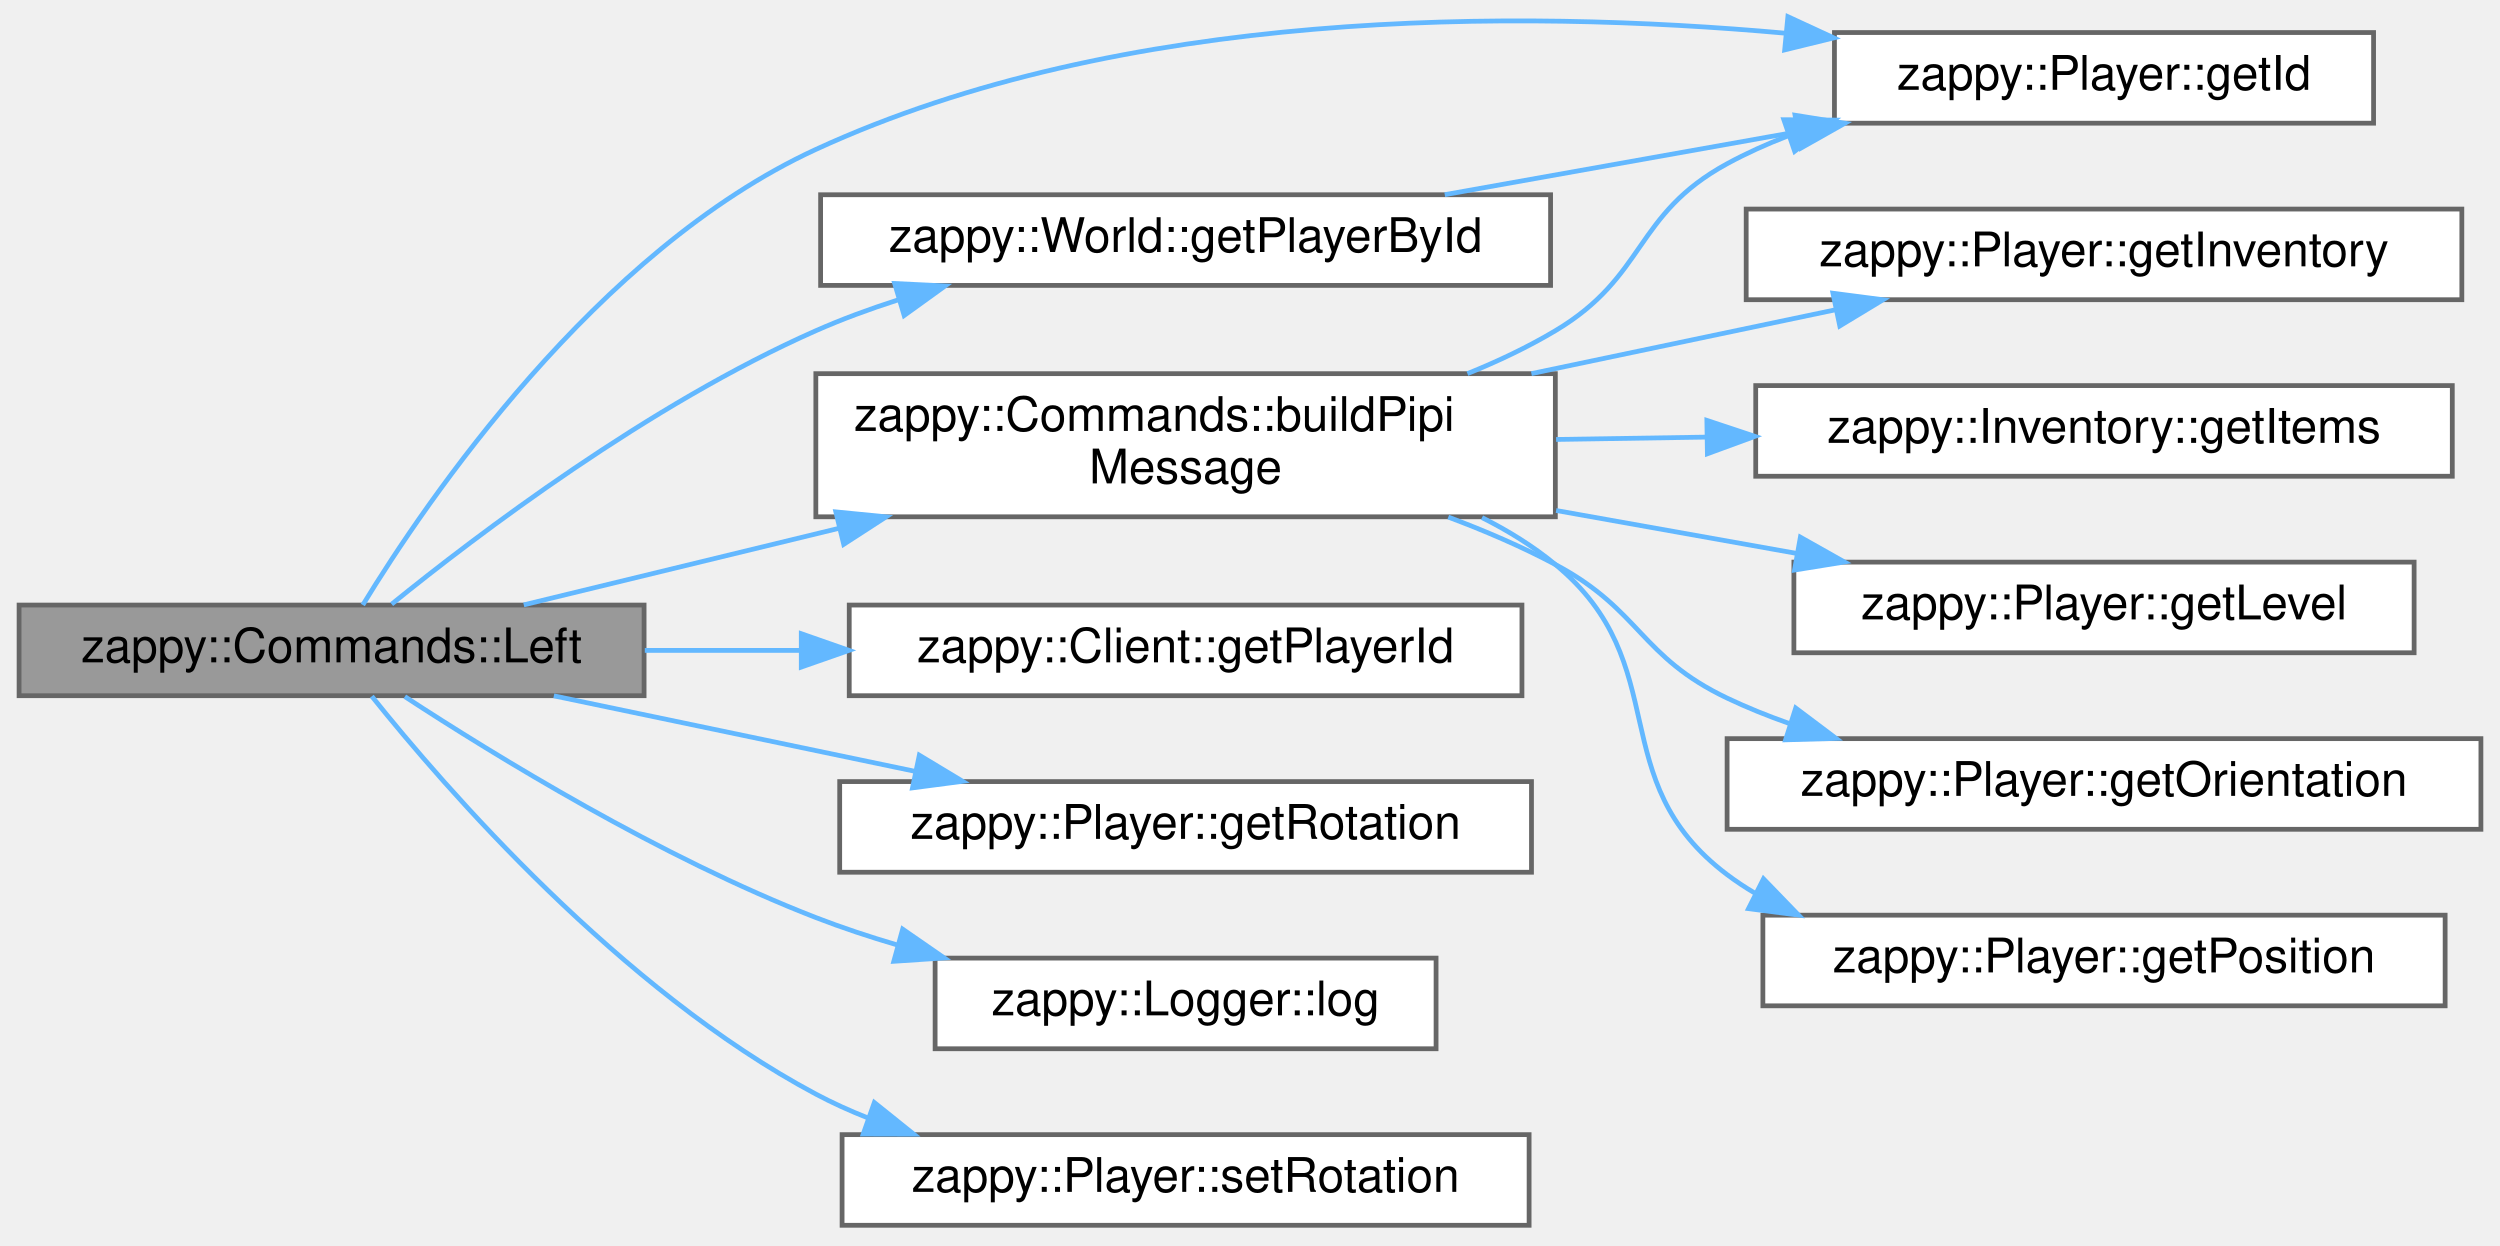
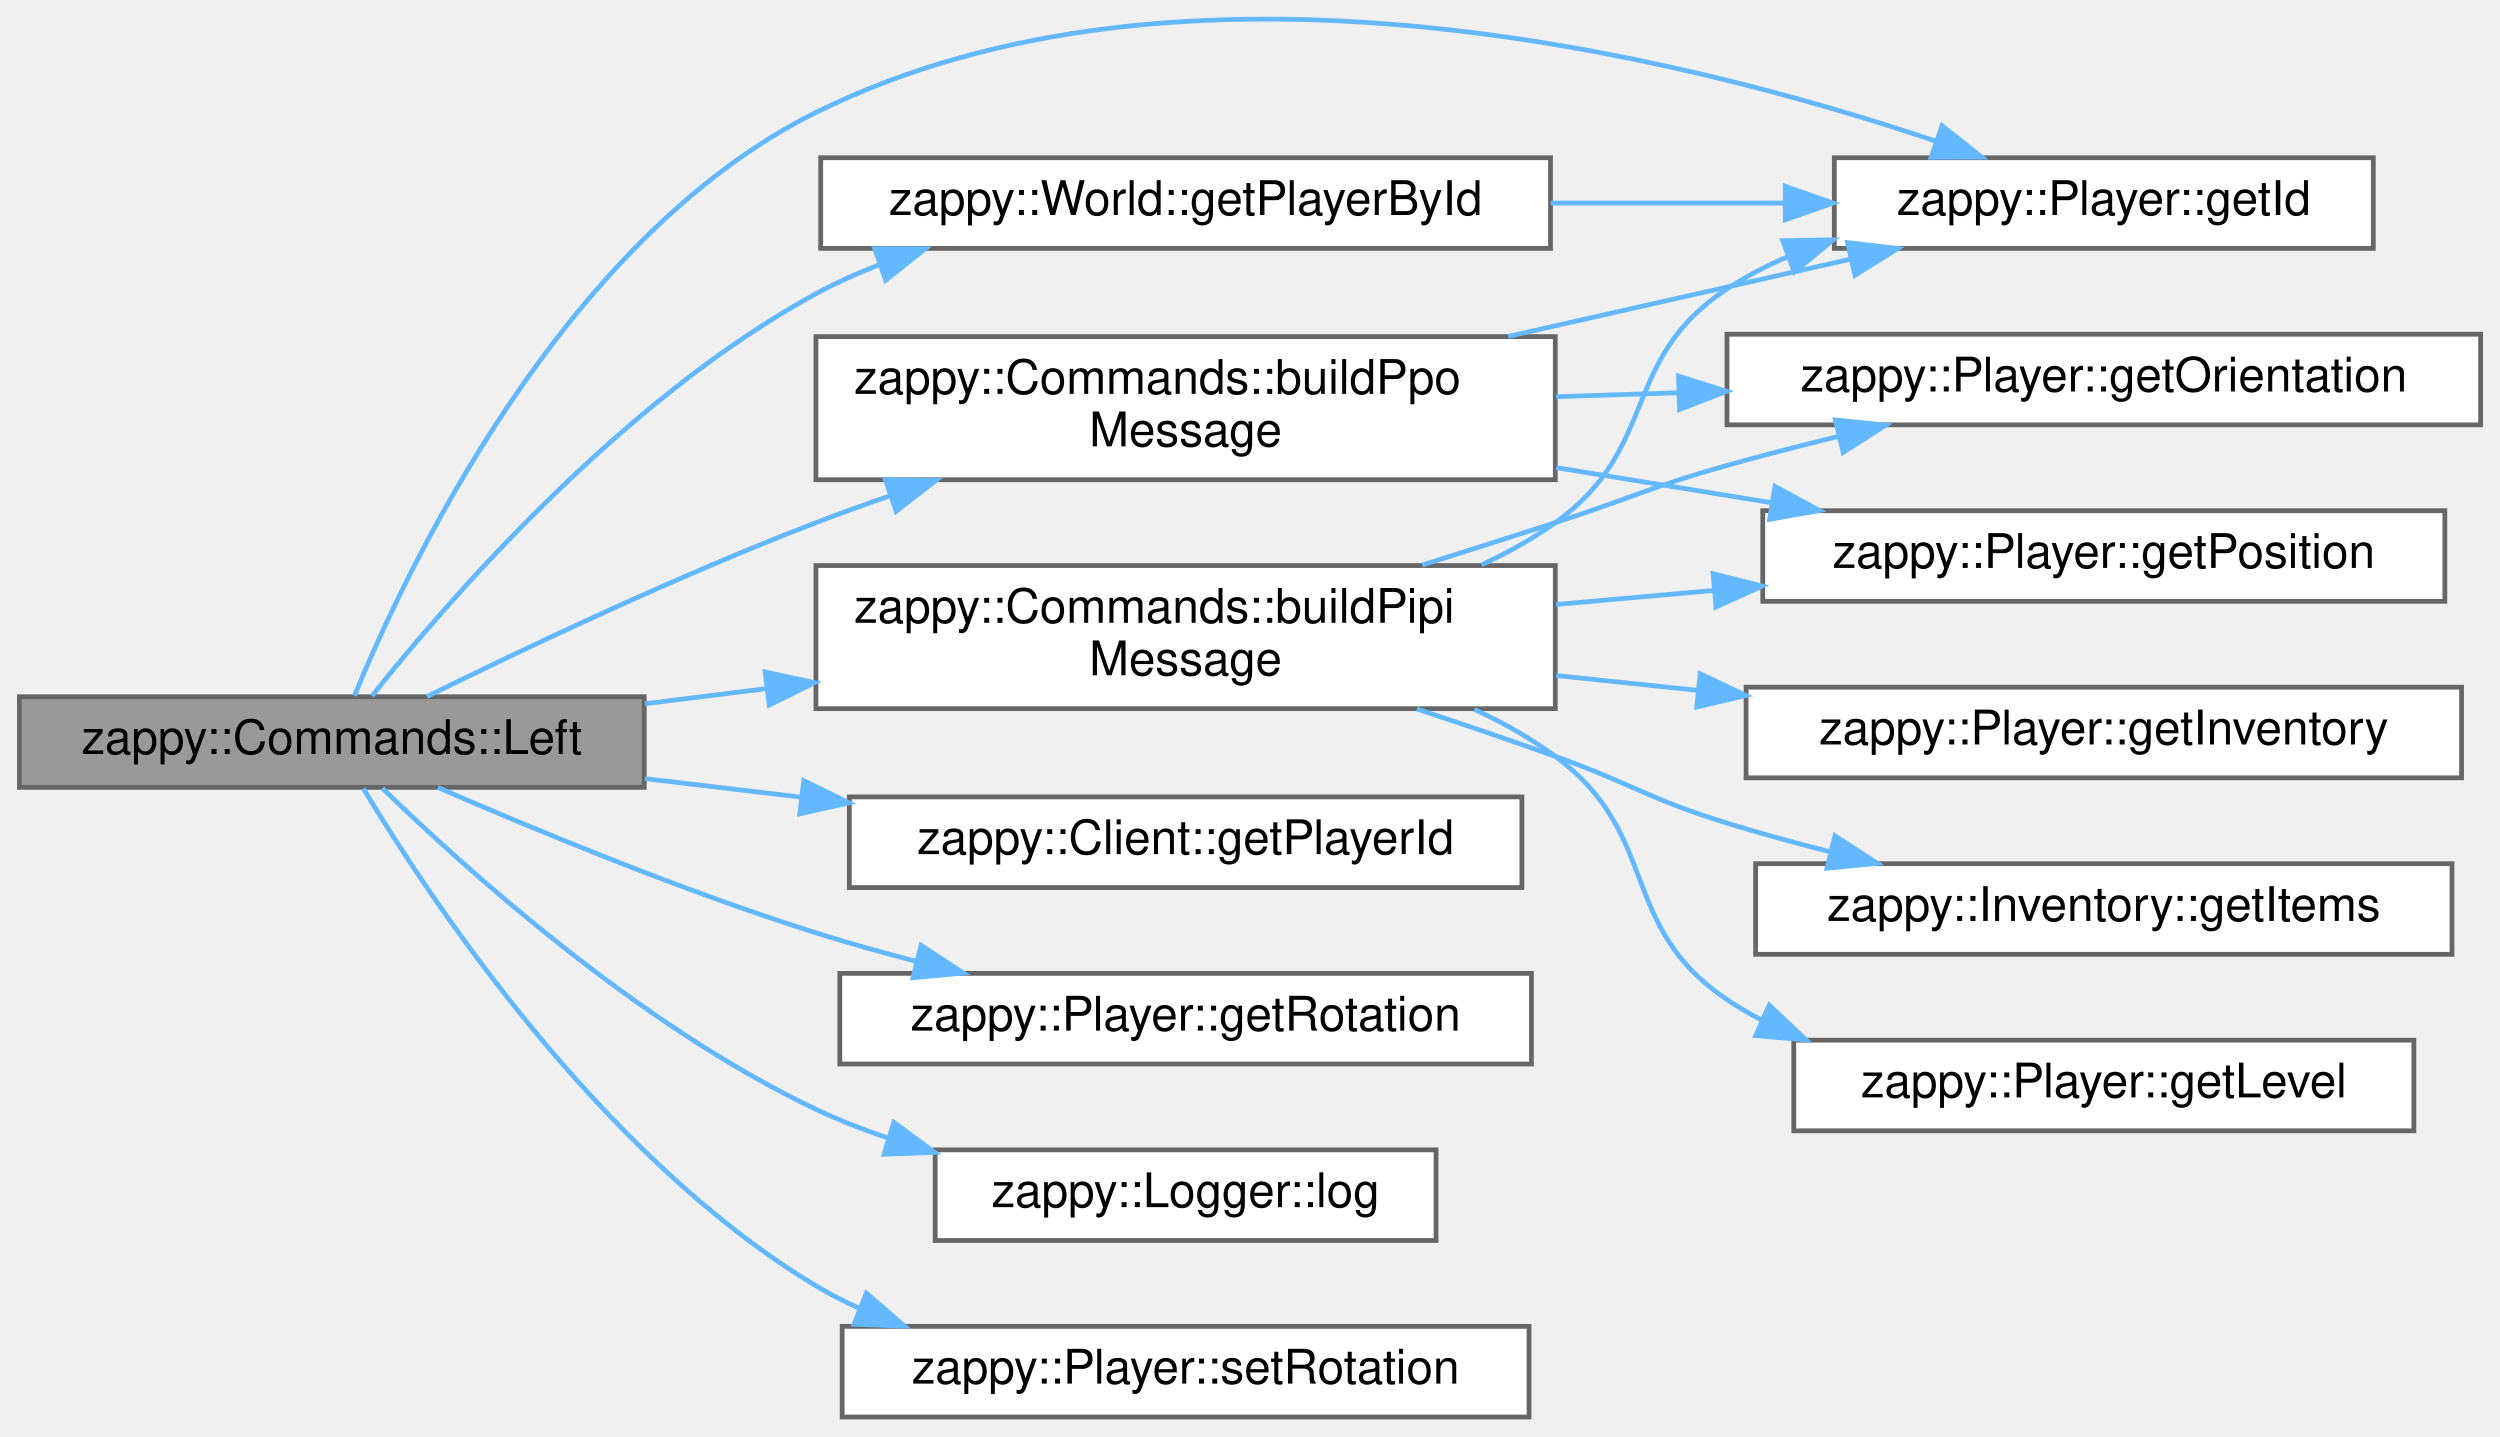
- <svg xmlns="http://www.w3.org/2000/svg" xmlns:xlink="http://www.w3.org/1999/xlink" width="524pt" height="261pt" viewBox="0.00 0.00 524.00 260.64">
-   <g id="graph0" class="graph" transform="scale(1 1) rotate(0) translate(4 256.64)">
+ <svg xmlns="http://www.w3.org/2000/svg" xmlns:xlink="http://www.w3.org/1999/xlink" width="524pt" height="301pt" viewBox="0.00 0.00 524.00 301.07">
+   <g id="graph0" class="graph" transform="scale(1 1) rotate(0) translate(4 297.07)">
    <g id="Node000001" class="node">
      <g id="a_Node000001">
        <a xlink:title="Turns the player 90° to the left.">
-           <polygon fill="#999999" stroke="#666666" points="131,-130 0,-130 0,-111 131,-111 131,-130" />
-           <text text-anchor="middle" x="65.5" y="-118" font-family="Helvetica,sans-Serif" font-size="10.00">zappy::Commands::Left</text>
+           <polygon fill="#999999" stroke="#666666" points="131,-151 0,-151 0,-132 131,-132 131,-151" />
+           <text text-anchor="middle" x="65.5" y="-139" font-family="Helvetica,sans-Serif" font-size="10.00">zappy::Commands::Left</text>
        </a>
      </g>
    </g>
    <g id="Node000002" class="node">
      <g id="a_Node000002">
        <a xlink:href="classzappy_1_1Commands.html#ab80dd4d34e9f778e13d3ddba78134a15" target="_top" xlink:title="Builds a passive &quot;pipi&quot; snapshot line (position, orientation, level, inventory) for one player.">
          <polygon fill="white" stroke="#666666" points="322,-178.5 167,-178.5 167,-148.5 322,-148.5 322,-178.5" />
          <text text-anchor="start" x="175" y="-166.5" font-family="Helvetica,sans-Serif" font-size="10.00">zappy::Commands::buildPipi</text>
          <text text-anchor="middle" x="244.5" y="-155.5" font-family="Helvetica,sans-Serif" font-size="10.00">Message</text>
        </a>
      </g>
    </g>
    <g id="edge1_Node000001_Node000002" class="edge">
      <g id="a_edge1_Node000001_Node000002">
        <a xlink:title=" ">
-           <path fill="none" stroke="#63b8ff" d="M105.78,-130.04C125.21,-134.76 149.28,-140.61 171.84,-146.09" />
-           <polygon fill="#63b8ff" stroke="#63b8ff" points="171.19,-149.53 181.73,-148.49 172.84,-142.73 171.19,-149.53" />
+           <path fill="none" stroke="#63b8ff" d="M131.15,-149.54C139.46,-150.57 148.06,-151.64 156.65,-152.71" />
+           <polygon fill="#63b8ff" stroke="#63b8ff" points="156.35,-156.19 166.7,-153.95 157.21,-149.25 156.35,-156.19" />
        </a>
      </g>
    </g>
    <g id="Node000003" class="node">
      <g id="a_Node000003">
        <a xlink:href="classzappy_1_1Player.html#a33f33f30fdbf95af468119bc63bd7caa" target="_top" xlink:title="This player's stable logical id (its GUI player number).">
-           <polygon fill="white" stroke="#666666" points="493.5,-250 380.5,-250 380.5,-231 493.5,-231 493.5,-250" />
-           <text text-anchor="middle" x="437" y="-238" font-family="Helvetica,sans-Serif" font-size="10.00">zappy::Player::getId</text>
-         </a>
-       </g>
-     </g>
-     <g id="edge8_Node000001_Node000003" class="edge">
-       <g id="a_edge8_Node000001_Node000003">
-         <a xlink:title=" ">
-           <path fill="none" stroke="#63b8ff" d="M72.04,-130.02C85.25,-151.66 120.93,-204.29 167,-225.5 231.3,-255.1 313.58,-254.95 370.11,-249.87" />
-           <polygon fill="#63b8ff" stroke="#63b8ff" points="370.74,-253.33 380.36,-248.88 370.07,-246.36 370.74,-253.33" />
+           <polygon fill="white" stroke="#666666" points="493.5,-264 380.5,-264 380.5,-245 493.5,-245 493.5,-264" />
+           <text text-anchor="middle" x="437" y="-252" font-family="Helvetica,sans-Serif" font-size="10.00">zappy::Player::getId</text>
+         </a>
+       </g>
+     </g>
+     <g id="edge12_Node000001_Node000003" class="edge">
+       <g id="a_edge12_Node000001_Node000003">
+         <a xlink:title=" ">
+           <path fill="none" stroke="#63b8ff" d="M70.26,-151.25C80.84,-177.06 113.58,-247.03 167,-273.5 243.85,-311.58 348.46,-285.43 401.75,-267.48" />
+           <polygon fill="#63b8ff" stroke="#63b8ff" points="403.1,-270.71 411.39,-264.13 400.8,-264.1 403.1,-270.71" />
        </a>
      </g>
    </g>
    <g id="Node000009" class="node">
      <g id="a_Node000009">
-         <a xlink:href="classzappy_1_1World.html#a43fb08ea54d522c20d2c27ed281297f4" target="_top" xlink:title="Looks up a player by its logical id, or nullptr if none matches.">
-           <polygon fill="white" stroke="#666666" points="321,-216 168,-216 168,-197 321,-197 321,-216" />
-           <text text-anchor="middle" x="244.5" y="-204" font-family="Helvetica,sans-Serif" font-size="10.00">zappy::World::getPlayerById</text>
-         </a>
-       </g>
-     </g>
-     <g id="edge9_Node000001_Node000009" class="edge">
-       <g id="a_edge9_Node000001_Node000009">
-         <a xlink:title=" ">
-           <path fill="none" stroke="#63b8ff" d="M78.09,-130.19C96.02,-144.73 132.09,-172.09 167,-187.5 172.45,-189.91 178.27,-192.05 184.16,-193.94" />
-           <polygon fill="#63b8ff" stroke="#63b8ff" points="183.52,-197.4 194.1,-196.89 185.51,-190.69 183.52,-197.4" />
+         <a xlink:href="classzappy_1_1Commands.html#aaf731a65205404334d3f8bf78981cb3c" target="_top" xlink:title="Builds a &quot;ppo&quot; broadcast line (position, orientation) for one player.">
+           <polygon fill="white" stroke="#666666" points="322,-226.5 167,-226.5 167,-196.5 322,-196.5 322,-226.5" />
+           <text text-anchor="start" x="175" y="-214.5" font-family="Helvetica,sans-Serif" font-size="10.00">zappy::Commands::buildPpo</text>
+           <text text-anchor="middle" x="244.5" y="-203.5" font-family="Helvetica,sans-Serif" font-size="10.00">Message</text>
+         </a>
+       </g>
+     </g>
+     <g id="edge8_Node000001_Node000009" class="edge">
+       <g id="a_edge8_Node000001_Node000009">
+         <a xlink:title=" ">
+           <path fill="none" stroke="#63b8ff" d="M85.46,-151.04C105.44,-160.9 137.98,-176.36 167,-187.5 172.04,-189.43 177.3,-191.33 182.61,-193.16" />
+           <polygon fill="#63b8ff" stroke="#63b8ff" points="181.57,-196.51 192.17,-196.37 183.8,-189.87 181.57,-196.51" />
        </a>
      </g>
    </g>
    <g id="Node000010" class="node">
      <g id="a_Node000010">
+         <a xlink:href="classzappy_1_1World.html#a43fb08ea54d522c20d2c27ed281297f4" target="_top" xlink:title="Looks up a player by its logical id, or nullptr if none matches.">
+           <polygon fill="white" stroke="#666666" points="321,-264 168,-264 168,-245 321,-245 321,-264" />
+           <text text-anchor="middle" x="244.5" y="-252" font-family="Helvetica,sans-Serif" font-size="10.00">zappy::World::getPlayerById</text>
+         </a>
+       </g>
+     </g>
+     <g id="edge13_Node000001_Node000010" class="edge">
+       <g id="a_edge13_Node000001_Node000010">
+         <a xlink:title=" ">
+           <path fill="none" stroke="#63b8ff" d="M73.93,-151.18C89.18,-170.36 126.07,-213.26 167,-235.5 171.21,-237.79 175.7,-239.81 180.32,-241.59" />
+           <polygon fill="#63b8ff" stroke="#63b8ff" points="179.33,-244.94 189.92,-244.91 181.62,-238.33 179.33,-244.94" />
+         </a>
+       </g>
+     </g>
+     <g id="Node000011" class="node">
+       <g id="a_Node000011">
        <a xlink:href="classzappy_1_1Client.html#ade4edd70698f2497e09f736734d77ab0" target="_top" xlink:title="Returns the logical id of this client's player, or -1 if it has none.">
          <polygon fill="white" stroke="#666666" points="315,-130 174,-130 174,-111 315,-111 315,-130" />
          <text text-anchor="middle" x="244.5" y="-118" font-family="Helvetica,sans-Serif" font-size="10.00">zappy::Client::getPlayerId</text>
        </a>
      </g>
    </g>
-     <g id="edge11_Node000001_Node000010" class="edge">
-       <g id="a_edge11_Node000001_Node000010">
-         <a xlink:title=" ">
-           <path fill="none" stroke="#63b8ff" d="M131.15,-120.5C141.81,-120.5 152.97,-120.5 163.95,-120.5" />
-           <polygon fill="#63b8ff" stroke="#63b8ff" points="163.95,-124 173.95,-120.5 163.95,-117 163.95,-124" />
-         </a>
-       </g>
-     </g>
-     <g id="Node000011" class="node">
-       <g id="a_Node000011">
+     <g id="edge15_Node000001_Node000011" class="edge">
+       <g id="a_edge15_Node000001_Node000011">
+         <a xlink:title=" ">
+           <path fill="none" stroke="#63b8ff" d="M131.15,-133.83C141.81,-132.56 152.97,-131.24 163.95,-129.94" />
+           <polygon fill="#63b8ff" stroke="#63b8ff" points="164.44,-133.41 173.95,-128.75 163.61,-126.45 164.44,-133.41" />
+         </a>
+       </g>
+     </g>
+     <g id="Node000012" class="node">
+       <g id="a_Node000012">
        <a xlink:href="classzappy_1_1Player.html#a90f0e1c135399b478553f45d2eea9af2" target="_top" xlink:title="Current facing, in degrees (see Degrees).">
          <polygon fill="white" stroke="#666666" points="317,-93 172,-93 172,-74 317,-74 317,-93" />
          <text text-anchor="middle" x="244.5" y="-81" font-family="Helvetica,sans-Serif" font-size="10.00">zappy::Player::getRotation</text>
        </a>
      </g>
    </g>
-     <g id="edge12_Node000001_Node000011" class="edge">
-       <g id="a_edge12_Node000001_Node000011">
-         <a xlink:title=" ">
-           <path fill="none" stroke="#63b8ff" d="M112.08,-110.97C135.22,-106.14 163.52,-100.22 187.92,-95.12" />
-           <polygon fill="#63b8ff" stroke="#63b8ff" points="188.69,-98.53 197.77,-93.06 187.26,-91.68 188.69,-98.53" />
-         </a>
-       </g>
-     </g>
-     <g id="Node000012" class="node">
-       <g id="a_Node000012">
+     <g id="edge16_Node000001_Node000012" class="edge">
+       <g id="a_edge16_Node000001_Node000012">
+         <a xlink:title=" ">
+           <path fill="none" stroke="#63b8ff" d="M87.73,-131.98C107.85,-123.23 139.06,-110.3 167,-101.5 173.8,-99.36 181.01,-97.34 188.18,-95.49" />
+           <polygon fill="#63b8ff" stroke="#63b8ff" points="189.04,-98.88 197.89,-93.07 187.34,-92.09 189.04,-98.88" />
+         </a>
+       </g>
+     </g>
+     <g id="Node000013" class="node">
+       <g id="a_Node000013">
        <a xlink:href="classzappy_1_1Logger.html#abab39dcd03894b824e5c7b03462dc483" target="_top" xlink:title="Prints one log line to stdout. Omits the &quot;(...)&quot; group when fields is empty.">
          <polygon fill="white" stroke="#666666" points="297,-56 192,-56 192,-37 297,-37 297,-56" />
          <text text-anchor="middle" x="244.5" y="-44" font-family="Helvetica,sans-Serif" font-size="10.00">zappy::Logger::log</text>
        </a>
      </g>
    </g>
-     <g id="edge13_Node000001_Node000012" class="edge">
-       <g id="a_edge13_Node000001_Node000012">
-         <a xlink:title=" ">
-           <path fill="none" stroke="#63b8ff" d="M80.85,-110.81C99.81,-98.42 134.59,-77.06 167,-64.5 172.46,-62.38 178.24,-60.47 184.08,-58.75" />
-           <polygon fill="#63b8ff" stroke="#63b8ff" points="185.2,-62.07 193.91,-56.04 183.34,-55.33 185.2,-62.07" />
-         </a>
-       </g>
-     </g>
-     <g id="Node000013" class="node">
-       <g id="a_Node000013">
+     <g id="edge17_Node000001_Node000013" class="edge">
+       <g id="a_edge17_Node000001_Node000013">
+         <a xlink:title=" ">
+           <path fill="none" stroke="#63b8ff" d="M76.1,-131.83C92.96,-115.43 129.66,-82.19 167,-64.5 171.73,-62.26 176.77,-60.28 181.91,-58.55" />
+           <polygon fill="#63b8ff" stroke="#63b8ff" points="183.33,-61.77 191.86,-55.49 181.28,-55.08 183.33,-61.77" />
+         </a>
+       </g>
+     </g>
+     <g id="Node000014" class="node">
+       <g id="a_Node000014">
        <a xlink:href="classzappy_1_1Player.html#ab3e4df87dd335792986653bd74d23029" target="_top" xlink:title="Sets the facing direction.">
          <polygon fill="white" stroke="#666666" points="316.5,-19 172.5,-19 172.5,0 316.5,0 316.5,-19" />
          <text text-anchor="middle" x="244.5" y="-7" font-family="Helvetica,sans-Serif" font-size="10.00">zappy::Player::setRotation</text>
        </a>
      </g>
    </g>
-     <g id="edge14_Node000001_Node000013" class="edge">
-       <g id="a_edge14_Node000001_Node000013">
-         <a xlink:title=" ">
-           <path fill="none" stroke="#63b8ff" d="M73.93,-110.88C89.18,-91.83 126.07,-49.27 167,-27.5 170.49,-25.64 174.17,-23.98 177.96,-22.48" />
-           <polygon fill="#63b8ff" stroke="#63b8ff" points="179.26,-25.73 187.52,-19.1 176.93,-19.13 179.26,-25.73" />
+     <g id="edge18_Node000001_Node000014" class="edge">
+       <g id="a_edge18_Node000001_Node000014">
+         <a xlink:title=" ">
+           <path fill="none" stroke="#63b8ff" d="M72.12,-131.75C85.5,-109.49 121.5,-54.75 167,-27.5 169.87,-25.78 172.89,-24.23 176,-22.82" />
+           <polygon fill="#63b8ff" stroke="#63b8ff" points="177.57,-25.97 185.58,-19.04 175,-19.46 177.57,-25.97" />
        </a>
      </g>
    </g>
    <g id="edge2_Node000002_Node000003" class="edge">
      <g id="a_edge2_Node000002_Node000003">
        <a xlink:title=" ">
-           <path fill="none" stroke="#63b8ff" d="M303.57,-178.51C309.99,-181.1 316.26,-184.08 322,-187.5 341.17,-198.93 338.41,-211.82 358,-222.5 362.02,-224.69 366.3,-226.62 370.7,-228.31" />
-           <polygon fill="#63b8ff" stroke="#63b8ff" points="369.89,-231.73 380.49,-231.65 372.16,-225.11 369.89,-231.73" />
+           <path fill="none" stroke="#63b8ff" d="M306.53,-178.65C311.99,-181.17 317.24,-184.1 322,-187.5 343.98,-203.21 335.43,-221.65 358,-236.5 362,-239.13 366.33,-241.38 370.84,-243.3" />
+           <polygon fill="#63b8ff" stroke="#63b8ff" points="369.69,-246.61 380.28,-246.8 372.12,-240.04 369.69,-246.61" />
        </a>
      </g>
    </g>
    <g id="Node000004" class="node">
      <g id="a_Node000004">
        <a xlink:href="classzappy_1_1Player.html#a7583690b204dac5e1382ba3a80256695" target="_top" xlink:title="This player's inventory.">
-           <polygon fill="white" stroke="#666666" points="512,-213 362,-213 362,-194 512,-194 512,-213" />
-           <text text-anchor="middle" x="437" y="-201" font-family="Helvetica,sans-Serif" font-size="10.00">zappy::Player::getInventory</text>
+           <polygon fill="white" stroke="#666666" points="512,-153 362,-153 362,-134 512,-134 512,-153" />
+           <text text-anchor="middle" x="437" y="-141" font-family="Helvetica,sans-Serif" font-size="10.00">zappy::Player::getInventory</text>
        </a>
      </g>
    </g>
    <g id="edge3_Node000002_Node000004" class="edge">
      <g id="a_edge3_Node000002_Node000004">
        <a xlink:title=" ">
-           <path fill="none" stroke="#63b8ff" d="M316.98,-178.51C338.11,-182.95 360.91,-187.73 380.85,-191.92" />
-           <polygon fill="#63b8ff" stroke="#63b8ff" points="380.18,-195.36 390.69,-193.99 381.62,-188.5 380.18,-195.36" />
+           <path fill="none" stroke="#63b8ff" d="M322.16,-155.45C331.91,-154.43 341.92,-153.38 351.78,-152.34" />
+           <polygon fill="#63b8ff" stroke="#63b8ff" points="352.39,-155.8 361.97,-151.27 351.66,-148.84 352.39,-155.8" />
        </a>
      </g>
    </g>
    <g id="Node000005" class="node">
      <g id="a_Node000005">
        <a xlink:href="classzappy_1_1Inventory.html#ae39a467d579b96abd514a9068b914959" target="_top" xlink:title="Mutable access to the underlying item counts, indexed by ItemType.">
-           <polygon fill="white" stroke="#666666" points="510,-176 364,-176 364,-157 510,-157 510,-176" />
-           <text text-anchor="middle" x="437" y="-164" font-family="Helvetica,sans-Serif" font-size="10.00">zappy::Inventory::getItems</text>
+           <polygon fill="white" stroke="#666666" points="510,-116 364,-116 364,-97 510,-97 510,-116" />
+           <text text-anchor="middle" x="437" y="-104" font-family="Helvetica,sans-Serif" font-size="10.00">zappy::Inventory::getItems</text>
        </a>
      </g>
    </g>
    <g id="edge4_Node000002_Node000005" class="edge">
      <g id="a_edge4_Node000002_Node000005">
        <a xlink:title=" ">
-           <path fill="none" stroke="#63b8ff" d="M322.16,-164.71C332.47,-164.87 343.09,-165.04 353.5,-165.2" />
-           <polygon fill="#63b8ff" stroke="#63b8ff" points="353.76,-168.71 363.82,-165.36 353.87,-161.71 353.76,-168.71" />
+           <path fill="none" stroke="#63b8ff" d="M292.98,-148.43C302.61,-145.25 312.66,-141.84 322,-138.5 338.17,-132.72 341.59,-129.55 358,-124.5 364.94,-122.36 372.3,-120.35 379.61,-118.49" />
+           <polygon fill="#63b8ff" stroke="#63b8ff" points="380.63,-121.85 389.51,-116.07 378.97,-115.05 380.63,-121.85" />
        </a>
      </g>
    </g>
    <g id="Node000006" class="node">
      <g id="a_Node000006">
        <a xlink:href="classzappy_1_1Player.html#a70dc9f5c05ea552c47350da37b3bd027" target="_top" xlink:title="Current elevation level (1..8).">
-           <polygon fill="white" stroke="#666666" points="502,-139 372,-139 372,-120 502,-120 502,-139" />
-           <text text-anchor="middle" x="437" y="-127" font-family="Helvetica,sans-Serif" font-size="10.00">zappy::Player::getLevel</text>
+           <polygon fill="white" stroke="#666666" points="502,-79 372,-79 372,-60 502,-60 502,-79" />
+           <text text-anchor="middle" x="437" y="-67" font-family="Helvetica,sans-Serif" font-size="10.00">zappy::Player::getLevel</text>
        </a>
      </g>
    </g>
    <g id="edge5_Node000002_Node000006" class="edge">
      <g id="a_edge5_Node000002_Node000006">
        <a xlink:title=" ">
-           <path fill="none" stroke="#63b8ff" d="M322.16,-149.82C338.94,-146.82 356.52,-143.68 372.71,-140.8" />
-           <polygon fill="#63b8ff" stroke="#63b8ff" points="373.36,-144.23 382.59,-139.03 372.13,-137.34 373.36,-144.23" />
+           <path fill="none" stroke="#63b8ff" d="M305.04,-148.34C311.05,-145.57 316.83,-142.32 322,-138.5 344.32,-122.02 334.97,-102.97 358,-87.5 360.3,-85.96 362.72,-84.54 365.21,-83.25" />
+           <polygon fill="#63b8ff" stroke="#63b8ff" points="366.86,-86.35 374.56,-79.07 364.01,-79.95 366.86,-86.35" />
        </a>
      </g>
    </g>
    <g id="Node000007" class="node">
      <g id="a_Node000007">
        <a xlink:href="classzappy_1_1Player.html#a179f8fcc7fbb9a11bda72d37982bc30b" target="_top" xlink:title="Current facing as the protocol's 1..4 orientation (NORTH=1, EAST=2, SOUTH=3, WEST=4).">
-           <polygon fill="white" stroke="#666666" points="516,-102 358,-102 358,-83 516,-83 516,-102" />
-           <text text-anchor="middle" x="437" y="-90" font-family="Helvetica,sans-Serif" font-size="10.00">zappy::Player::getOrientation</text>
+           <polygon fill="white" stroke="#666666" points="516,-227 358,-227 358,-208 516,-208 516,-227" />
+           <text text-anchor="middle" x="437" y="-215" font-family="Helvetica,sans-Serif" font-size="10.00">zappy::Player::getOrientation</text>
        </a>
      </g>
    </g>
    <g id="edge6_Node000002_Node000007" class="edge">
      <g id="a_edge6_Node000002_Node000007">
        <a xlink:title=" ">
-           <path fill="none" stroke="#63b8ff" d="M299.56,-148.44C307.27,-145.55 314.97,-142.24 322,-138.5 339.9,-128.99 339.69,-119.21 358,-110.5 362.14,-108.53 366.5,-106.77 370.96,-105.2" />
-           <polygon fill="#63b8ff" stroke="#63b8ff" points="372.38,-108.42 380.85,-102.05 370.26,-101.75 372.38,-108.42" />
+           <path fill="none" stroke="#63b8ff" d="M294.1,-178.61C303.38,-181.53 312.99,-184.59 322,-187.5 338.05,-192.69 341.76,-194.93 358,-199.5 365.53,-201.62 373.51,-203.67 381.39,-205.59" />
+           <polygon fill="#63b8ff" stroke="#63b8ff" points="380.73,-209.03 391.27,-207.94 382.35,-202.22 380.73,-209.03" />
        </a>
      </g>
    </g>
    <g id="Node000008" class="node">
      <g id="a_Node000008">
        <a xlink:href="classzappy_1_1Player.html#aff283e814b7f01d4ad7398d7c20794e6" target="_top" xlink:title="Current tile position.">
-           <polygon fill="white" stroke="#666666" points="508.5,-65 365.5,-65 365.5,-46 508.5,-46 508.5,-65" />
-           <text text-anchor="middle" x="437" y="-53" font-family="Helvetica,sans-Serif" font-size="10.00">zappy::Player::getPosition</text>
+           <polygon fill="white" stroke="#666666" points="508.5,-190 365.5,-190 365.5,-171 508.5,-171 508.5,-190" />
+           <text text-anchor="middle" x="437" y="-178" font-family="Helvetica,sans-Serif" font-size="10.00">zappy::Player::getPosition</text>
        </a>
      </g>
    </g>
    <g id="edge7_Node000002_Node000008" class="edge">
      <g id="a_edge7_Node000002_Node000008">
        <a xlink:title=" ">
-           <path fill="none" stroke="#63b8ff" d="M306.63,-148.33C312.13,-145.57 317.37,-142.33 322,-138.5 347.46,-117.47 331.63,-93.38 358,-73.5 359.85,-72.11 361.79,-70.82 363.8,-69.63" />
-           <polygon fill="#63b8ff" stroke="#63b8ff" points="365.63,-72.62 372.99,-65.01 362.48,-66.37 365.63,-72.62" />
-         </a>
-       </g>
-     </g>
-     <g id="edge10_Node000009_Node000003" class="edge">
-       <g id="a_edge10_Node000009_Node000003">
-         <a xlink:title=" ">
-           <path fill="none" stroke="#63b8ff" d="M298.82,-216.02C321.74,-220.11 348.71,-224.92 372.64,-229.19" />
-           <polygon fill="#63b8ff" stroke="#63b8ff" points="372.24,-232.67 382.69,-230.99 373.47,-225.78 372.24,-232.67" />
+           <path fill="none" stroke="#63b8ff" d="M322.16,-170.34C333.08,-171.32 344.35,-172.32 355.34,-173.3" />
+           <polygon fill="#63b8ff" stroke="#63b8ff" points="355.08,-176.79 365.35,-174.2 355.7,-169.82 355.08,-176.79" />
+         </a>
+       </g>
+     </g>
+     <g id="edge9_Node000009_Node000003" class="edge">
+       <g id="a_edge9_Node000009_Node000003">
+         <a xlink:title=" ">
+           <path fill="none" stroke="#63b8ff" d="M312.13,-226.54C335.67,-231.85 361.78,-237.75 383.94,-242.75" />
+           <polygon fill="#63b8ff" stroke="#63b8ff" points="383.29,-246.19 393.81,-244.98 384.83,-239.36 383.29,-246.19" />
+         </a>
+       </g>
+     </g>
+     <g id="edge10_Node000009_Node000007" class="edge">
+       <g id="a_edge10_Node000009_Node000007">
+         <a xlink:title=" ">
+           <path fill="none" stroke="#63b8ff" d="M322.16,-213.91C330.63,-214.18 339.31,-214.45 347.9,-214.73" />
+           <polygon fill="#63b8ff" stroke="#63b8ff" points="347.84,-218.22 357.94,-215.04 348.06,-211.23 347.84,-218.22" />
+         </a>
+       </g>
+     </g>
+     <g id="edge11_Node000009_Node000008" class="edge">
+       <g id="a_edge11_Node000009_Node000008">
+         <a xlink:title=" ">
+           <path fill="none" stroke="#63b8ff" d="M322.16,-199.03C337.11,-196.59 352.7,-194.06 367.37,-191.67" />
+           <polygon fill="#63b8ff" stroke="#63b8ff" points="368.06,-195.1 377.37,-190.04 366.93,-188.19 368.06,-195.1" />
+         </a>
+       </g>
+     </g>
+     <g id="edge14_Node000010_Node000003" class="edge">
+       <g id="a_edge14_Node000010_Node000003">
+         <a xlink:title=" ">
+           <path fill="none" stroke="#63b8ff" d="M321.06,-254.5C337.25,-254.5 354.24,-254.5 370.03,-254.5" />
+           <polygon fill="#63b8ff" stroke="#63b8ff" points="370.22,-258 380.22,-254.5 370.22,-251 370.22,-258" />
        </a>
      </g>
    </g>
  </g>
</svg>
